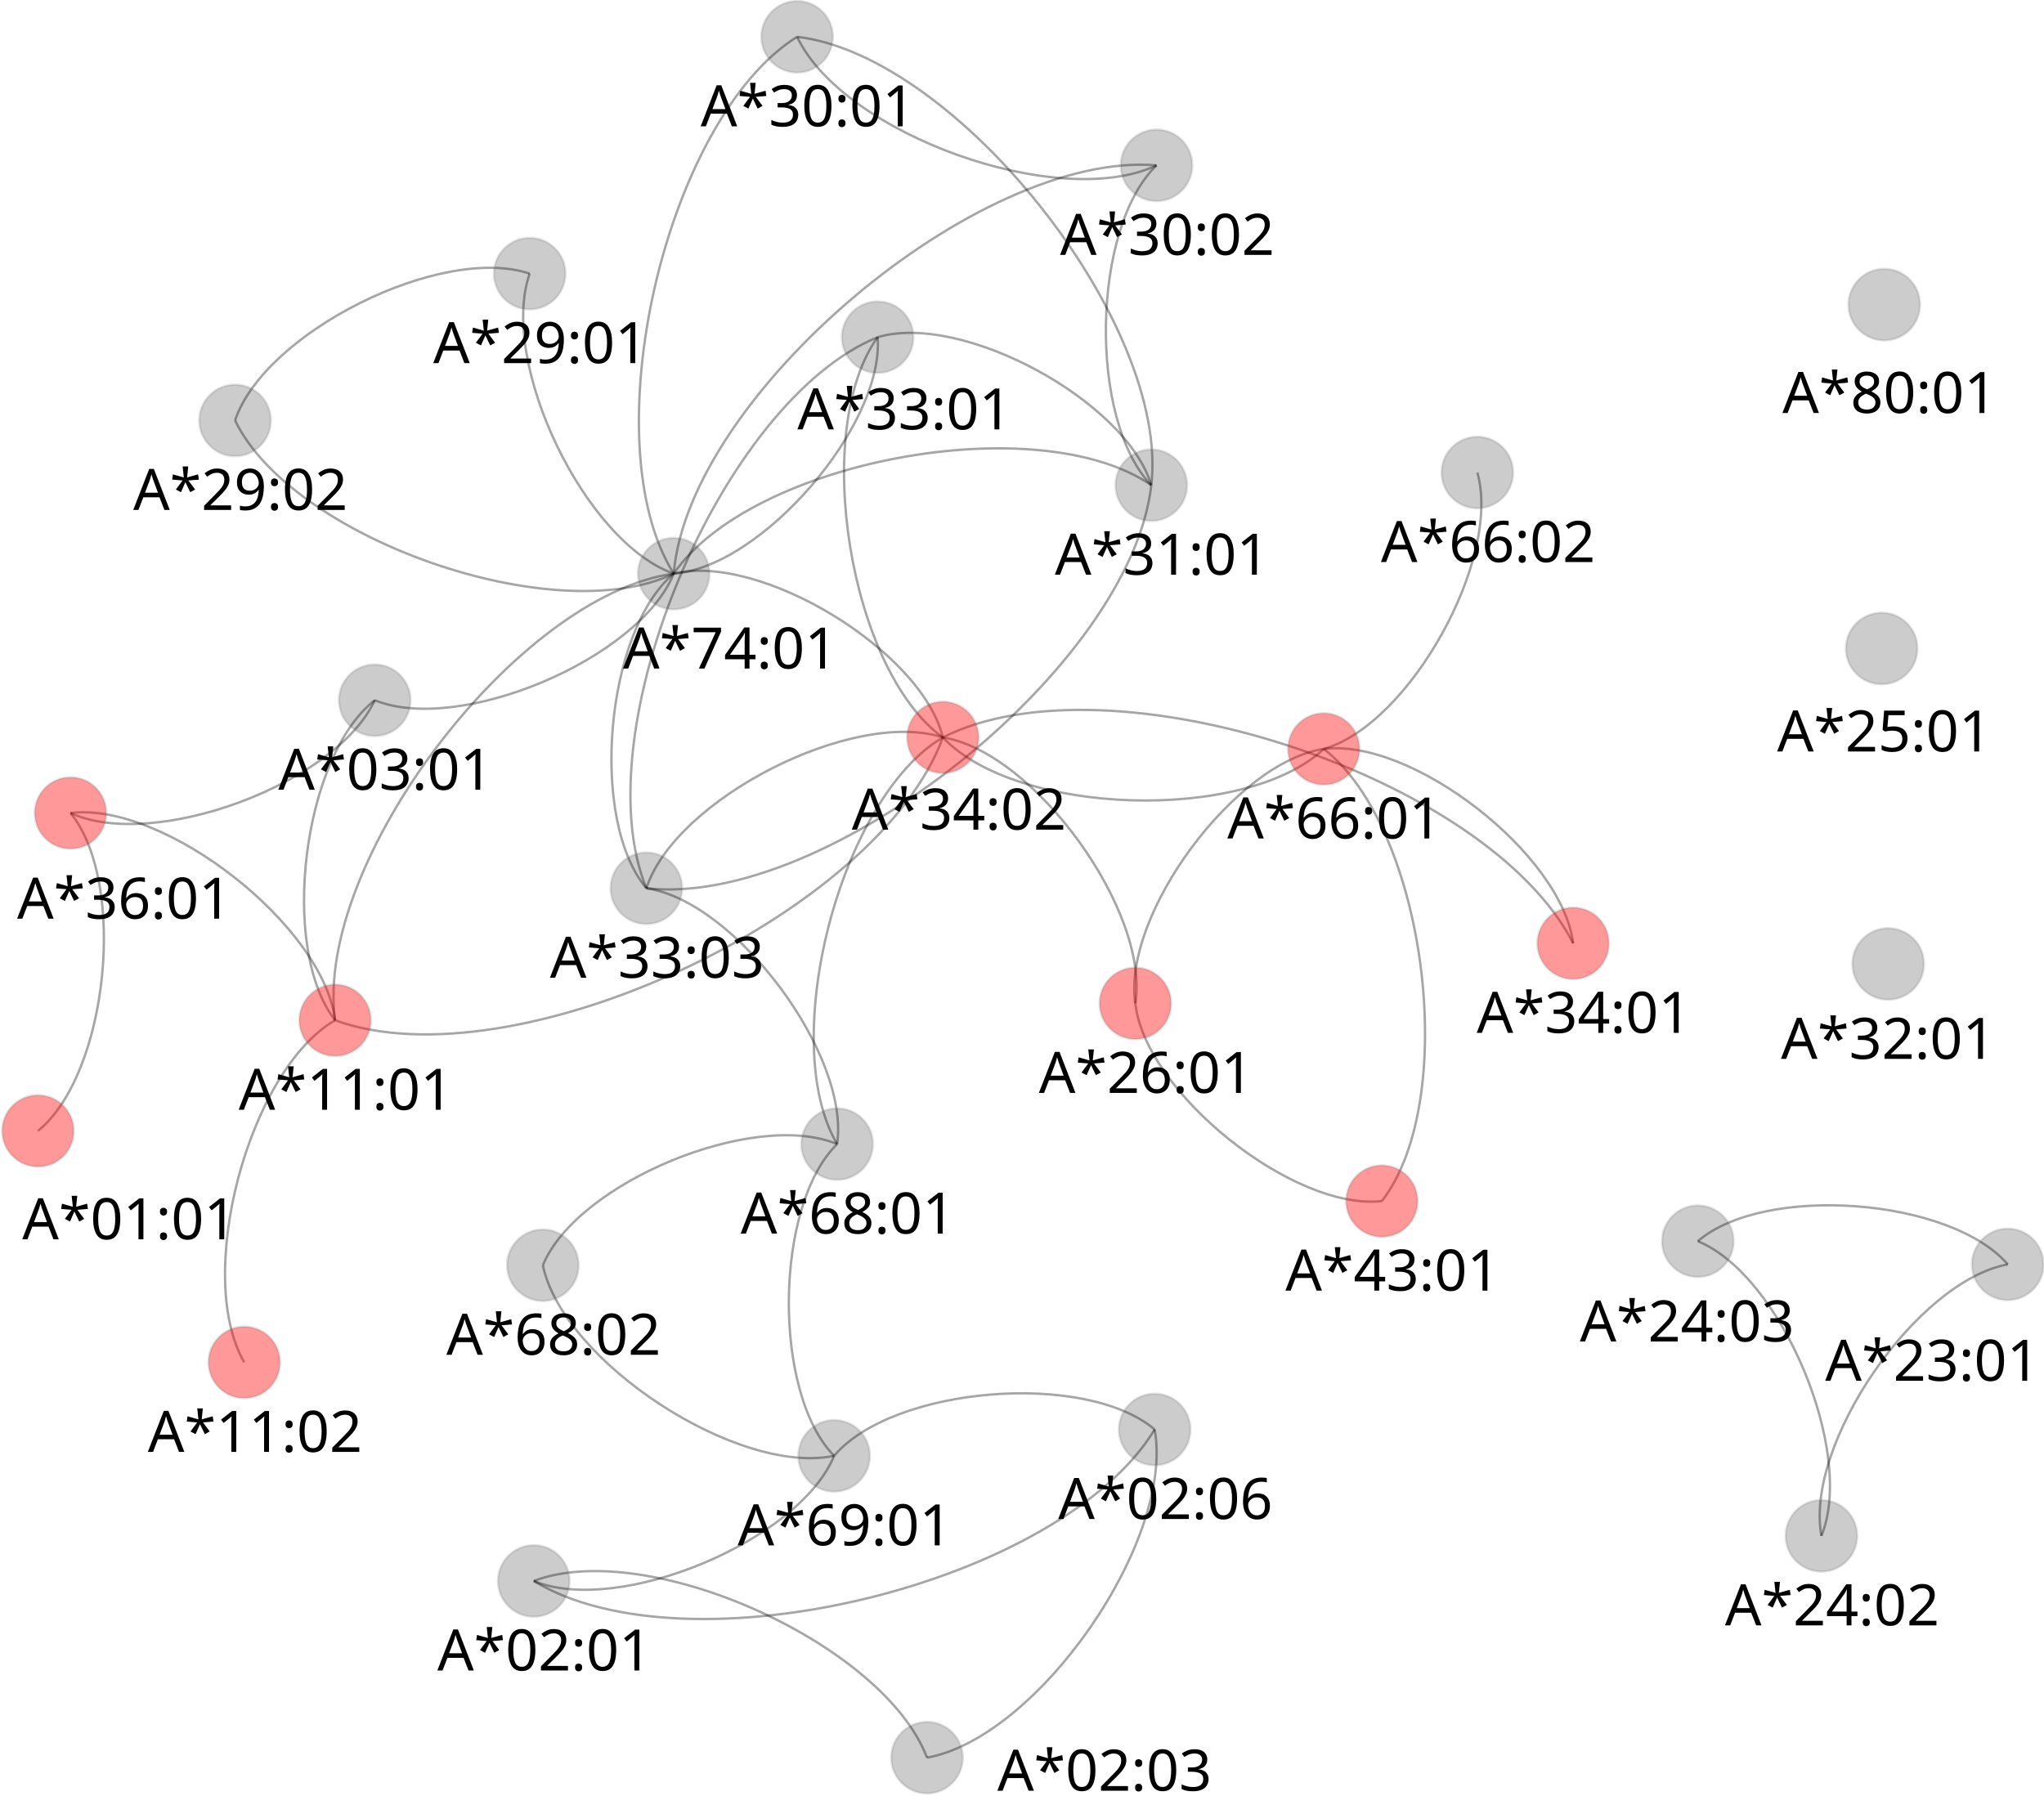
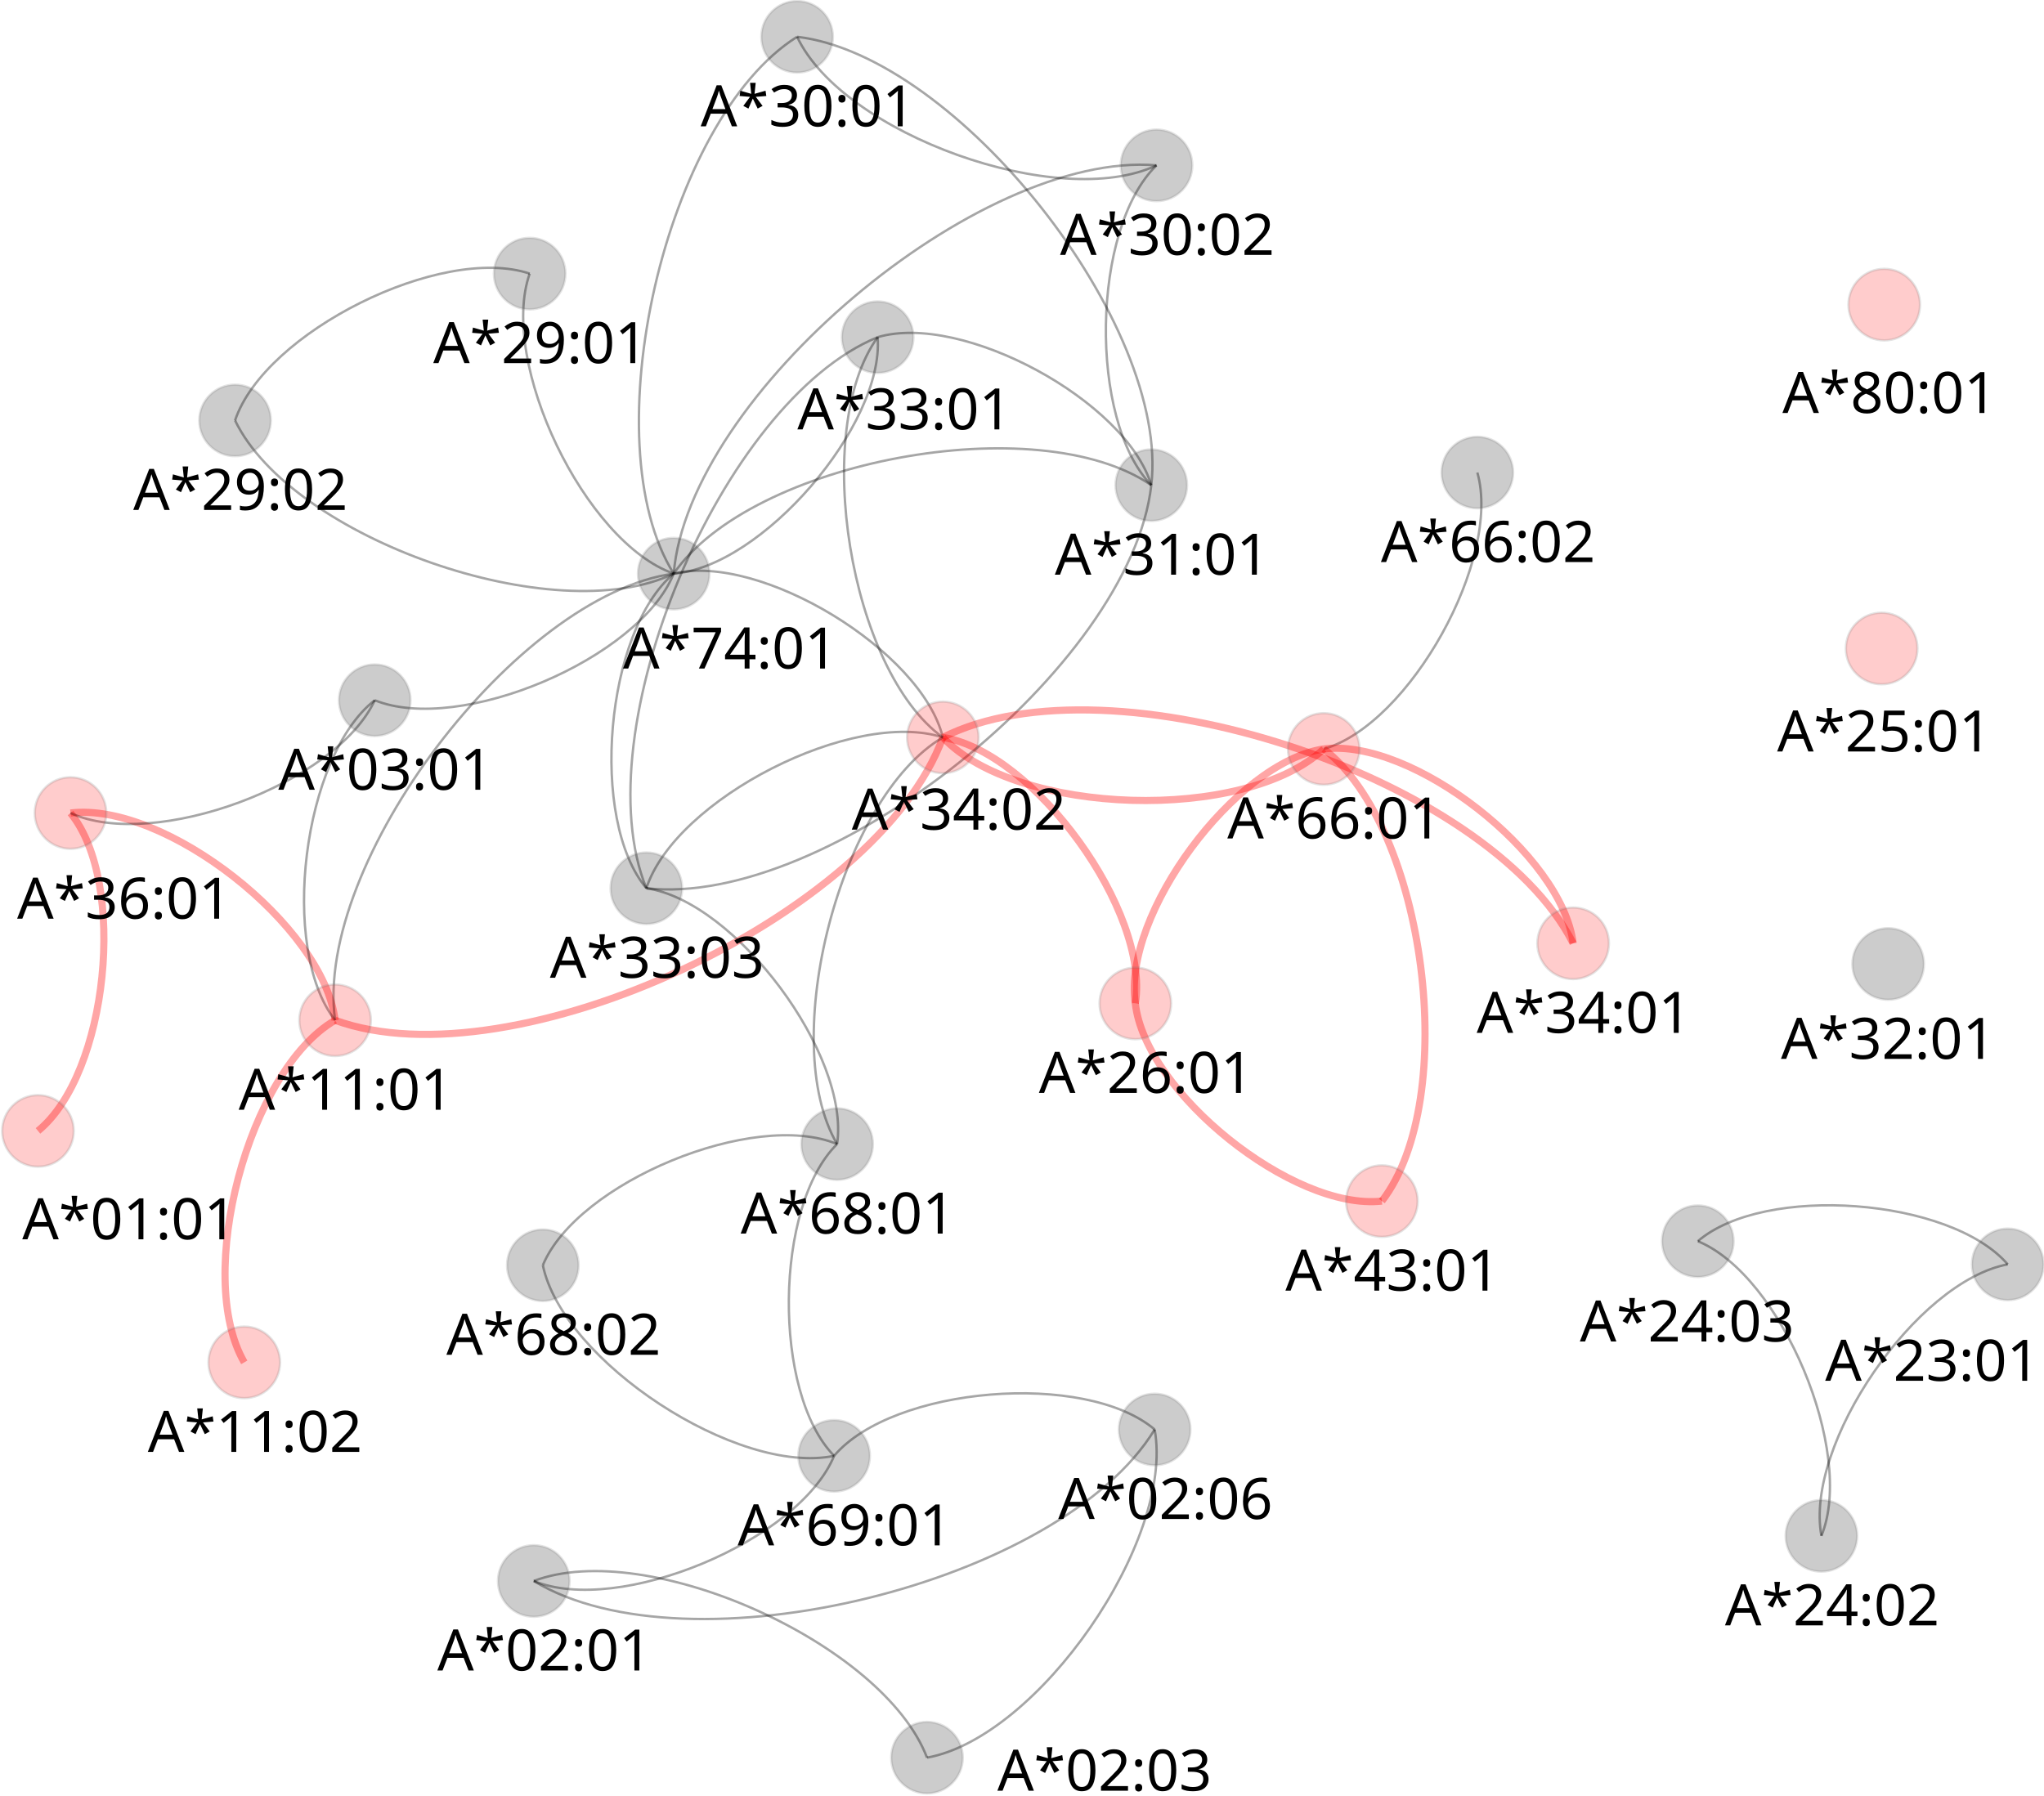
<svg xmlns="http://www.w3.org/2000/svg" contentScriptType="text/ecmascript" width="857.0" zoomAndPan="magnify" contentStyleType="text/css" viewBox="-389 -380 857 753" height="753.0" preserveAspectRatio="xMidYMid meet" version="1.1" id="svg221">
  <defs id="defs225" />
  <g id="edges">
    <path fill="none" stroke-width="1.0" d="M -290.444,-203.701 C -278.05,-240.718 -203.933,-277.654 -166.915,-265.26" class="id_A*29:02 id_A*29:01" stroke-opacity="0.349" stroke="#000000" id="path2" />
    <path fill="none" stroke-width="1.0" d="M 95.122,219.44 C 55.762,284.209 -100.43,322.323 -165.199,282.963" class="id_A*02:06 id_A*02:01" stroke-opacity="0.349" stroke="#000000" id="path4" />
    <path fill="none" stroke-width="1.0" d="M -165.199,282.963 C -117.407,264.807 -18.483,309.261 -0.326,357.053" class="id_A*02:01 id_A*02:03" stroke-opacity="0.349" stroke="#000000" id="path6" />
    <path fill="none" stroke-width="1.0" d="M 322.862,140.489 C 357.934,154.835 389.023,228.963 374.677,264.035" class="id_A*24:03 id_A*24:02" stroke-opacity="0.349" stroke="#000000" id="path8" />
    <path fill="none" stroke-width="1.0" d="M 95.903,-310.665 C 54.984,-291.308 -35.431,-323.65 -54.789,-364.569" class="id_A*30:02 id_A*30:01" stroke-opacity="0.349" stroke="#000000" id="path10" />
    <path fill="none" stroke-width="1.0" d="M 95.122,219.44 C 103.555,266.053 46.286,348.62 -0.326,357.053" class="id_A*02:06 id_A*02:03" stroke-opacity="0.349" stroke="#000000" id="path12" />
    <path fill="none" stroke-width="1.0" d="M -117.994,-7.525 C -144.815,-73.136 -86.63,-211.784 -21.019,-238.604" class="id_A*33:03 id_A*33:01" stroke-opacity="0.349" stroke="#000000" id="path14" />
    <path fill="none" stroke-width="1.0" d="M -54.789,-364.569 C 12.514,-356.665 101.612,-243.856 93.708,-176.553" class="id_A*30:01 id_A*31:01" stroke-opacity="0.349" stroke="#000000" id="path16" />
    <path fill="none" stroke-width="1.0" d="M -39.277,230.485 C -65.172,204.086 -64.416,125.647 -38.018,99.752" class="id_A*69:01 id_A*68:01" stroke-opacity="0.349" stroke="#000000" id="path18" />
    <path fill="none" stroke-width="1.0" d="M -117.994,-7.525 C -105.782,-45.037 -31.195,-82.987 6.317,-70.775" class="id_A*33:03 id_A*34:02" stroke-opacity="0.349" stroke="#000000" id="path20" />
    <path fill="none" stroke-width="1.0" d="M 93.708,-176.553 C 67.325,-203.815 68.641,-284.282 95.903,-310.665" class="id_A*31:01 id_A*30:02" stroke-opacity="0.349" stroke="#000000" id="path22" />
-     <path fill="none" stroke-width="1.0" d="M 87.02,40.76 C 81.479,3.621 128.877,-60.398 166.016,-65.938" class="id_A*26:01 id_A*66:01" stroke-opacity="0.349" stroke="#000000" id="path24" />
+     <path fill="none" stroke-width="3.0" d="M 87.02,40.76 C 81.479,3.621 128.877,-60.398 166.016,-65.938" class="id_A*26:01 id_A*66:01" stroke-opacity="0.349" stroke="#FF0000" id="path24" />
    <path fill="none" stroke-width="1.0" d="M -39.277,230.485 C -79.686,238.925 -152.961,190.971 -161.401,150.562" class="id_A*69:01 id_A*68:02" stroke-opacity="0.349" stroke="#000000" id="path26" />
    <path fill="none" stroke-width="1.0" d="M 374.677,264.035 C 367.532,225.644 414.401,157.341 452.792,150.197" class="id_A*24:02 id_A*23:01" stroke-opacity="0.349" stroke="#000000" id="path28" />
    <path fill="none" stroke-width="1.0" d="M -117.994,-7.525 C -142.087,-36.205 -135.206,-115.364 -106.527,-139.456" class="id_A*33:03 id_A*74:01" stroke-opacity="0.349" stroke="#000000" id="path30" />
    <path fill="none" stroke-width="1.0" d="M -161.401,150.562 C -146.886,115.723 -72.857,85.237 -38.018,99.752" class="id_A*68:02 id_A*68:01" stroke-opacity="0.349" stroke="#000000" id="path32" />
-     <path fill="none" stroke-width="1.0" d="M 190.387,123.669 C 153.131,127.761 91.111,78.015 87.02,40.76" class="id_A*43:01 id_A*26:01" stroke-opacity="0.349" stroke="#000000" id="path34" />
+     <path fill="none" stroke-width="3.0" d="M 190.387,123.669 C 153.131,127.761 91.111,78.015 87.02,40.76" class="id_A*43:01 id_A*26:01" stroke-opacity="0.349" stroke="#FF0000" id="path34" />
    <path fill="none" stroke-width="1.0" d="M 6.317,-70.775 C -32.716,-98.874 -49.118,-199.571 -21.019,-238.604" class="id_A*34:02 id_A*33:01" stroke-opacity="0.349" stroke="#000000" id="path36" />
    <path fill="none" stroke-width="1.0" d="M 322.862,140.489 C 350.789,116.444 428.747,122.269 452.792,150.197" class="id_A*24:03 id_A*23:01" stroke-opacity="0.349" stroke="#000000" id="path38" />
    <path fill="none" stroke-width="1.0" d="M -106.527,-139.456 C -73.899,-186.923 46.242,-209.181 93.708,-176.553" class="id_A*74:01 id_A*31:01" stroke-opacity="0.349" stroke="#000000" id="path40" />
    <path fill="none" stroke-width="1.0" d="M -106.527,-139.456 C -141.202,-194.826 -110.159,-329.894 -54.789,-364.569" class="id_A*74:01 id_A*30:01" stroke-opacity="0.349" stroke="#000000" id="path42" />
    <path fill="none" stroke-width="1.0" d="M -21.019,-238.604 C -18.291,-201.673 -69.595,-142.184 -106.527,-139.456" class="id_A*33:01 id_A*74:01" stroke-opacity="0.349" stroke="#000000" id="path44" />
-     <path fill="none" stroke-width="1.0" d="M -359.429,-39.069 C -319.864,-43.874 -253.308,8.266 -248.503,47.832" class="id_A*36:01 id_A*11:01" stroke-opacity="0.349" stroke="#000000" id="path46" />
-     <path fill="none" stroke-width="1.0" d="M -359.429,-39.069 C -335.498,-9.678 -343.686,70.305 -373.077,94.237" class="id_A*36:01 id_A*01:01" stroke-opacity="0.349" stroke="#000000" id="path48" />
-     <path fill="none" stroke-width="1.0" d="M 6.317,-70.775 C 44.764,-64.609 93.186,2.312 87.02,40.76" class="id_A*34:02 id_A*26:01" stroke-opacity="0.349" stroke="#000000" id="path50" />
+     <path fill="none" stroke-width="3.0" d="M -359.429,-39.069 C -319.864,-43.874 -253.308,8.266 -248.503,47.832" class="id_A*36:01 id_A*11:01" stroke-opacity="0.349" stroke="#FF0000" id="path46" />
+     <path fill="none" stroke-width="3.0" d="M -359.429,-39.069 C -335.498,-9.678 -343.686,70.305 -373.077,94.237" class="id_A*36:01 id_A*01:01" stroke-opacity="0.349" stroke="#FF0000" id="path48" />
+     <path fill="none" stroke-width="3.0" d="M 6.317,-70.775 C 44.764,-64.609 93.186,2.312 87.02,40.76" class="id_A*34:02 id_A*26:01" stroke-opacity="0.349" stroke="#FF0000" id="path50" />
    <path fill="none" stroke-width="1.0" d="M 230.414,-181.847 C 240.716,-145.786 202.077,-76.241 166.016,-65.938" class="id_A*66:02 id_A*66:01" stroke-opacity="0.349" stroke="#000000" id="path52" />
    <path fill="none" stroke-width="1.0" d="M -248.503,47.832 C -257.565,-18.021 -172.379,-130.394 -106.527,-139.456" class="id_A*11:01 id_A*74:01" stroke-opacity="0.349" stroke="#000000" id="path54" />
    <path fill="none" stroke-width="1.0" d="M -106.527,-139.456 C -156.159,-115.522 -266.509,-154.068 -290.444,-203.701" class="id_A*74:01 id_A*29:02" stroke-opacity="0.349" stroke="#000000" id="path56" />
    <path fill="none" stroke-width="1.0" d="M -106.527,-139.456 C -70.222,-148.289 -2.515,-107.08 6.317,-70.775" class="id_A*74:01 id_A*34:02" stroke-opacity="0.349" stroke="#000000" id="path58" />
    <path fill="none" stroke-width="1.0" d="M -106.527,-139.456 C -143.765,-152.539 -179.998,-228.022 -166.915,-265.26" class="id_A*74:01 id_A*29:01" stroke-opacity="0.349" stroke="#000000" id="path60" />
    <path fill="none" stroke-width="1.0" d="M -106.527,-139.456 C -100.282,-214.184 21.175,-316.909 95.903,-310.665" class="id_A*74:01 id_A*30:02" stroke-opacity="0.349" stroke="#000000" id="path62" />
    <path fill="none" stroke-width="1.0" d="M -106.527,-139.456 C -120.978,-103.766 -196.191,-71.909 -231.881,-86.361" class="id_A*74:01 id_A*03:01" stroke-opacity="0.349" stroke="#000000" id="path64" />
    <path fill="none" stroke-width="1.0" d="M -39.277,230.485 C -14.606,201.396 66.033,194.77 95.122,219.44" class="id_A*69:01 id_A*02:06" stroke-opacity="0.349" stroke="#000000" id="path66" />
    <path fill="none" stroke-width="1.0" d="M -231.881,-86.361 C -247.932,-51.393 -324.461,-23.017 -359.429,-39.069" class="id_A*03:01 id_A*36:01" stroke-opacity="0.349" stroke="#000000" id="path68" />
    <path fill="none" stroke-width="1.0" d="M 93.708,-176.553 C 85.174,-100.407 -41.848,1.01 -117.994,-7.525" class="id_A*31:01 id_A*33:03" stroke-opacity="0.349" stroke="#000000" id="path70" />
    <path fill="none" stroke-width="1.0" d="M -117.994,-7.525 C -80.543,-2.065 -32.558,62.302 -38.018,99.752" class="id_A*33:03 id_A*68:01" stroke-opacity="0.349" stroke="#000000" id="path72" />
    <path fill="none" stroke-width="1.0" d="M -248.503,47.832 C -272.017,17.669 -262.044,-62.847 -231.881,-86.361" class="id_A*11:01 id_A*03:01" stroke-opacity="0.349" stroke="#000000" id="path74" />
-     <path fill="none" stroke-width="1.0" d="M 6.317,-70.775 C -20.926,3.91 -173.818,75.074 -248.503,47.832" class="id_A*34:02 id_A*11:01" stroke-opacity="0.349" stroke="#000000" id="path76" />
+     <path fill="none" stroke-width="3.0" d="M 6.317,-70.775 C -20.926,3.91 -173.818,75.074 -248.503,47.832" class="id_A*34:02 id_A*11:01" stroke-opacity="0.349" stroke="#FF0000" id="path76" />
    <path fill="none" stroke-width="1.0" d="M -21.019,-238.604 C 14.337,-249.14 83.173,-211.909 93.708,-176.553" class="id_A*33:01 id_A*31:01" stroke-opacity="0.349" stroke="#000000" id="path78" />
-     <path fill="none" stroke-width="1.0" d="M 166.016,-65.938 C 203.231,-70.55 265.969,-21.645 270.58,15.57" class="id_A*66:01 id_A*34:01" stroke-opacity="0.349" stroke="#000000" id="path80" />
+     <path fill="none" stroke-width="3.0" d="M 166.016,-65.938 C 203.231,-70.55 265.969,-21.645 270.58,15.57" class="id_A*66:01 id_A*34:01" stroke-opacity="0.349" stroke="#FF0000" id="path80" />
    <path fill="none" stroke-width="1.0" d="M -38.018,99.752 C -63.256,56.78 -36.655,-45.537 6.317,-70.775" class="id_A*68:01 id_A*34:02" stroke-opacity="0.349" stroke="#000000" id="path82" />
-     <path fill="none" stroke-width="1.0" d="M 166.016,-65.938 C 133.109,-34.966 37.29,-37.868 6.317,-70.775" class="id_A*66:01 id_A*34:02" stroke-opacity="0.349" stroke="#000000" id="path84" />
+     <path fill="none" stroke-width="3.0" d="M 166.016,-65.938 C 133.109,-34.966 37.29,-37.868 6.317,-70.775" class="id_A*66:01 id_A*34:02" stroke-opacity="0.349" stroke="#FF0000" id="path84" />
    <path fill="none" stroke-width="1.0" d="M -39.277,230.485 C -53.966,266.165 -129.519,297.652 -165.199,282.963" class="id_A*69:01 id_A*02:01" stroke-opacity="0.349" stroke="#000000" id="path86" />
-     <path fill="none" stroke-width="1.0" d="M -286.58,191.291 C -307.657,154.984 -284.81,68.908 -248.503,47.832" class="id_A*11:02 id_A*11:01" stroke-opacity="0.349" stroke="#000000" id="path88" />
-     <path fill="none" stroke-width="1.0" d="M 166.016,-65.938 C 208.812,-32.891 223.434,80.874 190.387,123.669" class="id_A*66:01 id_A*43:01" stroke-opacity="0.349" stroke="#000000" id="path90" />
-     <path fill="none" stroke-width="1.0" d="M 6.317,-70.775 C 76.439,-106.359 234.996,-54.552 270.58,15.57" class="id_A*34:02 id_A*34:01" stroke-opacity="0.349" stroke="#000000" id="path92" />
+     <path fill="none" stroke-width="3.0" d="M -286.58,191.291 C -307.657,154.984 -284.81,68.908 -248.503,47.832" class="id_A*11:02 id_A*11:01" stroke-opacity="0.349" stroke="#FF0000" id="path88" />
+     <path fill="none" stroke-width="3.0" d="M 166.016,-65.938 C 208.812,-32.891 223.434,80.874 190.387,123.669" class="id_A*66:01 id_A*43:01" stroke-opacity="0.349" stroke="#FF0000" id="path90" />
+     <path fill="none" stroke-width="3.0" d="M 6.317,-70.775 C 76.439,-106.359 234.996,-54.552 270.58,15.57" class="id_A*34:02 id_A*34:01" stroke-opacity="0.349" stroke="#FF0000" id="path92" />
  </g>
  <g id="nodes">
-     <circle r="15.0" cx="-373.077" class="id_A*01:01" cy="94.237" id="circle95" stroke-opacity="0.2" stroke-width="1.0" stroke="#737373" fill-opacity="0.4" fill="#FF0000" />
+     <circle r="15.0" cx="-373.077" class="id_A*01:01" cy="94.237" id="circle95" stroke-opacity="0.2" stroke-width="1.0" stroke="#737373" fill-opacity="0.2" fill="#FF0000" />
    <circle r="15.0" cx="-165.199" class="id_A*02:01" cy="282.963" id="circle97" stroke-opacity="0.2" stroke-width="1.0" stroke="#737373" fill-opacity="0.2" fill="#000000" />
    <circle r="15.0" cx="-0.326" class="id_A*02:03" cy="357.053" id="circle99" stroke-opacity="0.2" stroke-width="1.0" stroke="#737373" fill-opacity="0.2" fill="#000000" />
    <circle r="15.0" cx="95.122" class="id_A*02:06" cy="219.44" id="circle101" stroke-opacity="0.2" stroke-width="1.0" stroke="#737373" fill-opacity="0.2" fill="#000000" />
    <circle r="15.0" cx="-231.881" class="id_A*03:01" cy="-86.361" id="circle103" stroke-opacity="0.2" stroke-width="1.0" stroke="#737373" fill-opacity="0.2" fill="#000000" />
-     <circle r="15.0" cx="-248.503" class="id_A*11:01" cy="47.832" id="circle105" stroke-opacity="0.2" stroke-width="1.0" stroke="#737373" fill-opacity="0.4" fill="#FF0000" />
-     <circle r="15.0" cx="-286.58" class="id_A*11:02" cy="191.291" id="circle107" stroke-opacity="0.2" stroke-width="1.0" stroke="#737373" fill-opacity="0.4" fill="#FF0000" />
+     <circle r="15.0" cx="-248.503" class="id_A*11:01" cy="47.832" id="circle105" stroke-opacity="0.2" stroke-width="1.0" stroke="#737373" fill-opacity="0.2" fill="#FF0000" />
+     <circle r="15.0" cx="-286.58" class="id_A*11:02" cy="191.291" id="circle107" stroke-opacity="0.2" stroke-width="1.0" stroke="#737373" fill-opacity="0.2" fill="#FF0000" />
    <circle r="15.0" cx="452.792" class="id_A*23:01" cy="150.197" id="circle109" stroke-opacity="0.2" stroke-width="1.0" stroke="#737373" fill-opacity="0.2" fill="#000000" />
    <circle r="15.0" cx="374.677" class="id_A*24:02" cy="264.035" id="circle111" stroke-opacity="0.2" stroke-width="1.0" stroke="#737373" fill-opacity="0.2" fill="#000000" />
    <circle r="15.0" cx="322.862" class="id_A*24:03" cy="140.489" id="circle113" stroke-opacity="0.2" stroke-width="1.0" stroke="#737373" fill-opacity="0.2" fill="#000000" />
-     <circle r="15" cx="399.936" class="id_A*25:01" cy="-108.064" id="circle115" style="fill:#000000;fill-opacity:0.2;stroke:#737373;stroke-width:1;stroke-opacity:0.2" />
-     <circle r="15.0" cx="87.02" class="id_A*26:01" cy="40.76" id="circle117" stroke-opacity="0.2" stroke-width="1.0" stroke="#737373" fill-opacity="0.4" fill="#FF0000" />
+     <circle r="15" cx="399.936" class="id_A*25:01" cy="-108.064" id="circle115" style="fill:#FF0000;fill-opacity:0.2;stroke:#737373;stroke-width:1;stroke-opacity:0.2" />
+     <circle r="15.0" cx="87.02" class="id_A*26:01" cy="40.76" id="circle117" stroke-opacity="0.2" stroke-width="1.0" stroke="#737373" fill-opacity="0.2" fill="#FF0000" />
    <circle r="15.0" cx="-166.915" class="id_A*29:01" cy="-265.26" id="circle119" stroke-opacity="0.2" stroke-width="1.0" stroke="#737373" fill-opacity="0.2" fill="#000000" />
    <circle r="15.0" cx="-290.444" class="id_A*29:02" cy="-203.701" id="circle121" stroke-opacity="0.2" stroke-width="1.0" stroke="#737373" fill-opacity="0.2" fill="#000000" />
    <circle r="15.0" cx="-54.789" class="id_A*30:01" cy="-364.569" id="circle123" stroke-opacity="0.2" stroke-width="1.0" stroke="#737373" fill-opacity="0.2" fill="#000000" />
    <circle r="15.0" cx="95.903" class="id_A*30:02" cy="-310.665" id="circle125" stroke-opacity="0.2" stroke-width="1.0" stroke="#737373" fill-opacity="0.2" fill="#000000" />
    <circle r="15.0" cx="93.708" class="id_A*31:01" cy="-176.553" id="circle127" stroke-opacity="0.2" stroke-width="1.0" stroke="#737373" fill-opacity="0.2" fill="#000000" />
    <circle r="15.0" cx="402.666" class="id_A*32:01" cy="24.224" id="circle129" stroke-opacity="0.2" stroke-width="1.0" stroke="#737373" fill-opacity="0.2" fill="#000000" />
    <circle r="15.0" cx="-21.019" class="id_A*33:01" cy="-238.604" id="circle131" stroke-opacity="0.2" stroke-width="1.0" stroke="#737373" fill-opacity="0.2" fill="#000000" />
-     <circle r="15.0" cx="270.58" class="id_A*34:01" cy="15.57" id="circle133" stroke-opacity="0.2" stroke-width="1.0" stroke="#737373" fill-opacity="0.4" fill="#FF0000" />
-     <circle r="15.0" cx="6.317" class="id_A*34:02" cy="-70.775" id="circle135" stroke-opacity="0.2" stroke-width="1.0" stroke="#737373" fill-opacity="0.4" fill="#FF0000" />
-     <circle r="15.0" cx="-359.429" class="id_A*36:01" cy="-39.069" id="circle137" stroke-opacity="0.2" stroke-width="1.0" stroke="#737373" fill-opacity="0.4" fill="#FF0000" />
-     <circle r="15.0" cx="190.387" class="id_A*43:01" cy="123.669" id="circle139" stroke-opacity="0.2" stroke-width="1.0" stroke="#737373" fill-opacity="0.4" fill="#FF0000" />
-     <circle r="15.0" cx="166.016" class="id_A*66:01" cy="-65.938" id="circle141" stroke-opacity="0.2" stroke-width="1.0" stroke="#737373" fill-opacity="0.4" fill="#FF0000" />
+     <circle r="15.0" cx="270.58" class="id_A*34:01" cy="15.57" id="circle133" stroke-opacity="0.2" stroke-width="1.0" stroke="#737373" fill-opacity="0.2" fill="#FF0000" />
+     <circle r="15.0" cx="6.317" class="id_A*34:02" cy="-70.775" id="circle135" stroke-opacity="0.2" stroke-width="1.0" stroke="#737373" fill-opacity="0.2" fill="#FF0000" />
+     <circle r="15.0" cx="-359.429" class="id_A*36:01" cy="-39.069" id="circle137" stroke-opacity="0.2" stroke-width="1.0" stroke="#737373" fill-opacity="0.2" fill="#FF0000" />
+     <circle r="15.0" cx="190.387" class="id_A*43:01" cy="123.669" id="circle139" stroke-opacity="0.2" stroke-width="1.0" stroke="#737373" fill-opacity="0.2" fill="#FF0000" />
+     <circle r="15.0" cx="166.016" class="id_A*66:01" cy="-65.938" id="circle141" stroke-opacity="0.2" stroke-width="1.0" stroke="#737373" fill-opacity="0.2" fill="#FF0000" />
    <circle r="15.0" cx="230.414" class="id_A*66:02" cy="-181.847" id="circle143" stroke-opacity="0.2" stroke-width="1.0" stroke="#737373" fill-opacity="0.2" fill="#000000" />
    <circle r="15.0" cx="-38.018" class="id_A*68:01" cy="99.752" id="circle145" stroke-opacity="0.2" stroke-width="1.0" stroke="#737373" fill-opacity="0.2" fill="#000000" />
    <circle r="15.0" cx="-161.401" class="id_A*68:02" cy="150.562" id="circle147" stroke-opacity="0.2" stroke-width="1.0" stroke="#737373" fill-opacity="0.2" fill="#000000" />
    <circle r="15.0" cx="-39.277" class="id_A*69:01" cy="230.485" id="circle149" stroke-opacity="0.2" stroke-width="1.0" stroke="#737373" fill-opacity="0.2" fill="#000000" />
    <circle r="15.0" cx="-106.527" class="id_A*74:01" cy="-139.456" id="circle151" stroke-opacity="0.2" stroke-width="1.0" stroke="#737373" fill-opacity="0.2" fill="#000000" />
-     <circle r="15" cx="401.02" class="id_A*80:01" cy="-252.26" id="circle153" style="fill:#000000;fill-opacity:0.2;stroke:#737373;stroke-width:1;stroke-opacity:0.2" />
+     <circle r="15" cx="401.02" class="id_A*80:01" cy="-252.26" id="circle153" style="fill:#FF0000;fill-opacity:0.2;stroke:#737373;stroke-width:1;stroke-opacity:0.2" />
    <circle r="15.0" cx="-117.994" class="id_A*33:03" cy="-7.525" id="circle155" stroke-opacity="0.2" stroke-width="1.0" stroke="#737373" fill-opacity="0.2" fill="#000000" />
  </g>
  <g id="node-labels" transform="translate(4.5123,23.68958)">
    <text font-size="24" x="-339.234" y="106.673" style="font-size:24px;font-family:Dialog;dominant-baseline:central;text-anchor:middle;fill:#000000" class="id_A*01:01" id="text158">A*01:01</text>
    <text font-size="24" x="-165.199" y="287.502" style="font-size:24px;font-family:Dialog;dominant-baseline:central;text-anchor:middle;fill:#000000" class="id_A*02:01" id="text160">A*02:01</text>
    <text font-size="24" x="69.614" y="337.903" style="font-size:24px;font-family:Dialog;dominant-baseline:central;text-anchor:middle;fill:#000000" class="id_A*02:03" id="text162">A*02:03</text>
    <text font-size="24" x="95.122" y="223.979" style="font-size:24px;font-family:Dialog;dominant-baseline:central;text-anchor:middle;fill:#000000" class="id_A*02:06" id="text164">A*02:06</text>
    <text font-size="24" x="-231.881" y="-81.822" style="font-size:24px;font-family:Dialog;dominant-baseline:central;text-anchor:middle;fill:#000000" class="id_A*03:01" id="text166">A*03:01</text>
    <text font-size="24" x="-248.503" y="52.371" style="font-size:24px;font-family:Dialog;dominant-baseline:central;text-anchor:middle;fill:#000000" class="id_A*11:01" id="text168">A*11:01</text>
    <text font-size="24" x="-286.58" y="195.83" style="font-size:24px;font-family:Dialog;dominant-baseline:central;text-anchor:middle;fill:#000000" class="id_A*11:02" id="text170">A*11:02</text>
    <text font-size="24" x="416.694" y="166.017" style="font-size:24px;font-family:Dialog;dominant-baseline:central;text-anchor:middle;fill:#000000" class="id_A*23:01" id="text172">A*23:01</text>
    <text font-size="24" x="374.677" y="268.574" style="font-size:24px;font-family:Dialog;dominant-baseline:central;text-anchor:middle;fill:#000000" class="id_A*24:02" id="text174">A*24:02</text>
    <text font-size="24" x="313.837" y="149.54" style="font-size:24px;font-family:Dialog;dominant-baseline:central;text-anchor:middle;fill:#000000" class="id_A*24:03" id="text176">A*24:03</text>
    <text font-size="24" x="396.552" y="-97.884" style="font-size:24px;font-family:Dialog;dominant-baseline:central;text-anchor:middle;fill:#000000" class="id_A*25:01" id="text178">A*25:01</text>
    <text font-size="24" x="87.02" y="45.299" style="font-size:24px;font-family:Dialog;dominant-baseline:central;text-anchor:middle;fill:#000000" class="id_A*26:01" id="text180">A*26:01</text>
    <text font-size="24" x="-166.915" y="-260.721" style="font-size:24px;font-family:Dialog;dominant-baseline:central;text-anchor:middle;fill:#000000" class="id_A*29:01" id="text182">A*29:01</text>
    <text font-size="24" x="-292.7" y="-199.162" style="font-size:24px;font-family:Dialog;dominant-baseline:central;text-anchor:middle;fill:#000000" class="id_A*29:02" id="text184">A*29:02</text>
    <text font-size="24" x="-54.789" y="-360.03" style="font-size:24px;font-family:Dialog;dominant-baseline:central;text-anchor:middle;fill:#000000" class="id_A*30:01" id="text186">A*30:01</text>
    <text font-size="24" x="95.903" y="-306.126" style="font-size:24px;font-family:Dialog;dominant-baseline:central;text-anchor:middle;fill:#000000" class="id_A*30:02" id="text188">A*30:02</text>
    <text font-size="24" x="93.708" y="-172.014" style="font-size:24px;font-family:Dialog;dominant-baseline:central;text-anchor:middle;fill:#000000" class="id_A*31:01" id="text190">A*31:01</text>
    <text font-size="24" x="398.154" y="31.019" style="font-size:24px;font-family:Dialog;dominant-baseline:central;text-anchor:middle;fill:#000000" class="id_A*32:01" id="text192">A*32:01</text>
    <text font-size="24" x="-14.25" y="-232.937" style="font-size:24px;font-family:Dialog;dominant-baseline:central;text-anchor:middle;fill:#000000" class="id_A*33:01" id="text194">A*33:01</text>
    <text font-size="24" x="270.58" y="20.109" style="font-size:24px;font-family:Dialog;dominant-baseline:central;text-anchor:middle;fill:#000000" class="id_A*34:01" id="text196">A*34:01</text>
    <text font-size="24" x="8.573" y="-65.108" style="font-size:24px;font-family:Dialog;dominant-baseline:central;text-anchor:middle;fill:#000000" class="id_A*34:02" id="text198">A*34:02</text>
    <text font-size="24" x="-341.38" y="-27.761" style="font-size:24px;font-family:Dialog;dominant-baseline:central;text-anchor:middle;fill:#000000" class="id_A*36:01" id="text200">A*36:01</text>
    <text font-size="24" x="190.387" y="128.208" style="font-size:24px;font-family:Dialog;dominant-baseline:central;text-anchor:middle;fill:#000000" class="id_A*43:01" id="text202">A*43:01</text>
    <text font-size="24" x="166.016" y="-61.399" style="font-size:24px;font-family:Dialog;dominant-baseline:central;text-anchor:middle;fill:#000000" class="id_A*66:01" id="text204">A*66:01</text>
    <text font-size="24" x="230.414" y="-177.308" style="font-size:24px;font-family:Dialog;dominant-baseline:central;text-anchor:middle;fill:#000000" class="id_A*66:02" id="text206">A*66:02</text>
    <text font-size="24" x="-38.018" y="104.291" style="font-size:24px;font-family:Dialog;dominant-baseline:central;text-anchor:middle;fill:#000000" class="id_A*68:01" id="text208">A*68:01</text>
    <text font-size="24" x="-161.401" y="155.101" style="font-size:24px;font-family:Dialog;dominant-baseline:central;text-anchor:middle;fill:#000000" class="id_A*68:02" id="text210">A*68:02</text>
    <text font-size="24" x="-39.277" y="235.024" style="font-size:24px;font-family:Dialog;dominant-baseline:central;text-anchor:middle;fill:#000000" class="id_A*69:01" id="text212">A*69:01</text>
    <text font-size="24" x="-87.349" y="-132.661" style="font-size:24px;font-family:Dialog;dominant-baseline:central;text-anchor:middle;fill:#000000" class="id_A*74:01" id="text214">A*74:01</text>
    <text font-size="24" x="398.764" y="-239.825" style="font-size:24px;font-family:Dialog;dominant-baseline:central;text-anchor:middle;fill:#000000" class="id_A*80:01" id="text216">A*80:01</text>
    <text font-size="24" x="-117.994" y="-2.986" style="font-size:24px;font-family:Dialog;dominant-baseline:central;text-anchor:middle;fill:#000000" class="id_A*33:03" id="text218">A*33:03</text>
  </g>
</svg>
